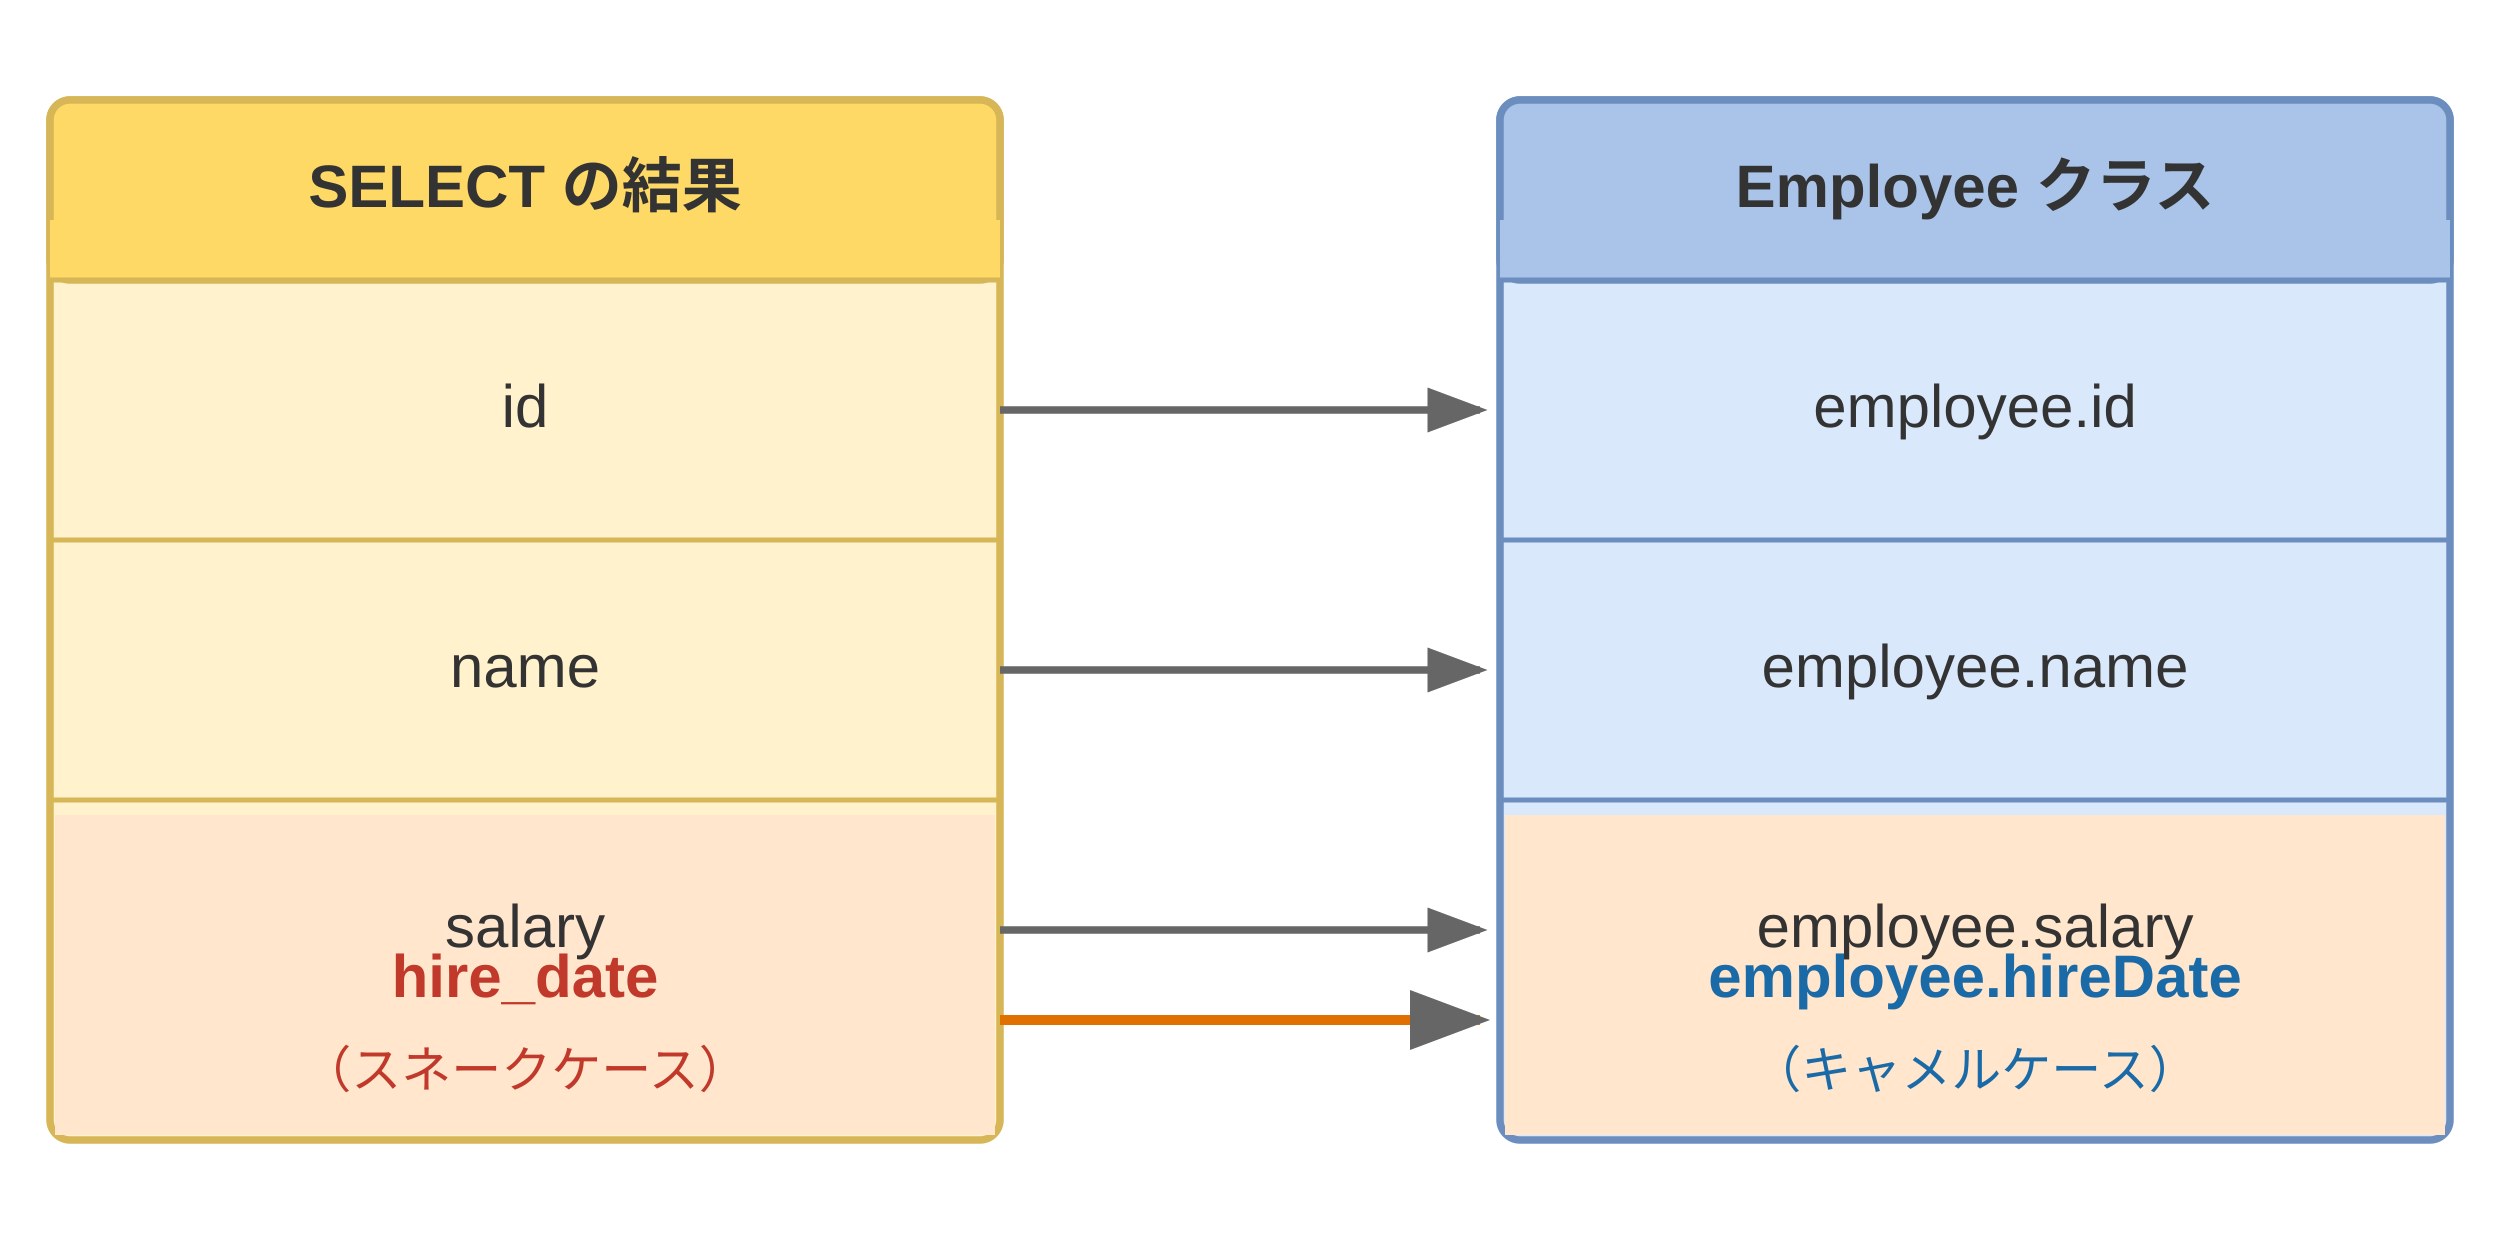
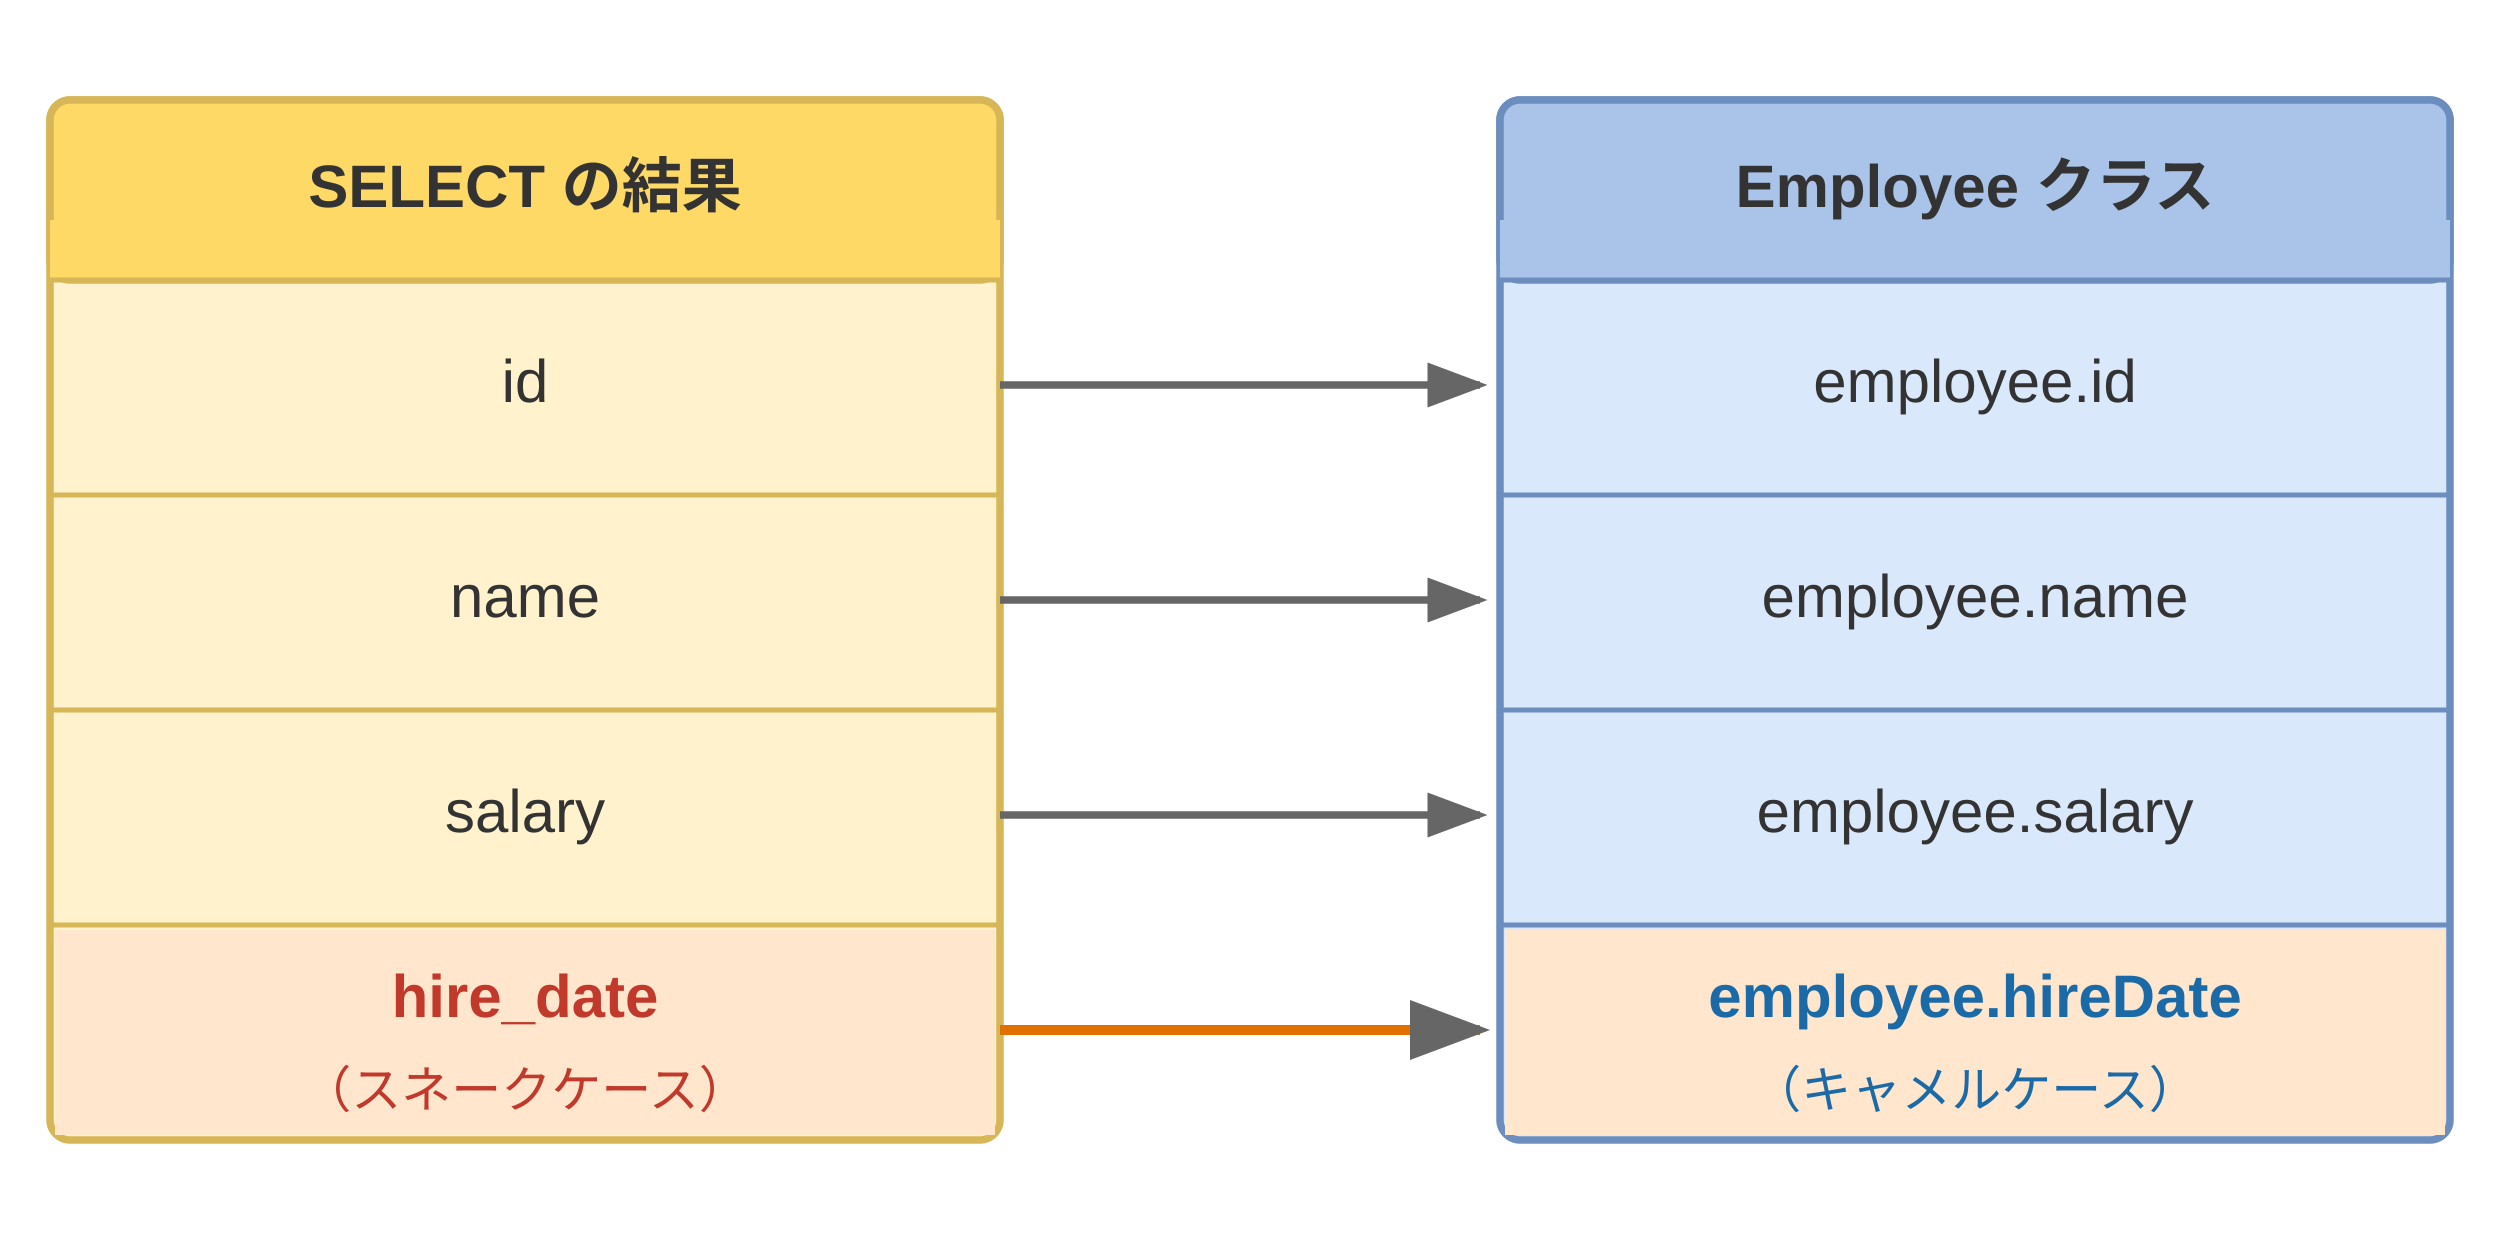
<svg xmlns="http://www.w3.org/2000/svg" width="500" height="248" viewBox="0 0 500 248">
  <defs>
    <marker id="arr" markerWidth="8" markerHeight="6" refX="7" refY="3" orient="auto">
      <polygon points="0 0, 8 3, 0 6" fill="#666" />
    </marker>
  </defs>
  <rect x="10" y="20" width="190" height="208" rx="4" fill="#fff2cc" stroke="#d6b656" stroke-width="1.5" />
  <rect x="10" y="20" width="190" height="36" rx="4" fill="#ffd966" stroke="#d6b656" stroke-width="1.5" />
  <rect x="10" y="44" width="190" height="12" fill="#ffd966" />
  <text x="105" y="38" text-anchor="middle" dominant-baseline="middle" font-family="Arial, sans-serif" font-size="12" font-weight="bold" fill="#333">SELECT の結果</text>
  <line x1="10" y1="56" x2="200" y2="56" stroke="#d6b656" stroke-width="1" />
-   <line x1="10" y1="108" x2="200" y2="108" stroke="#d6b656" stroke-width="1" />
-   <line x1="10" y1="160" x2="200" y2="160" stroke="#d6b656" stroke-width="1" />
-   <rect x="11" y="161" width="188" height="66" rx="0" fill="#ffe6cc" />
-   <rect x="11" y="161" width="188" height="2" fill="#fff2cc" />
-   <text x="105" y="82" text-anchor="middle" dominant-baseline="middle" font-family="Arial, sans-serif" font-size="12" fill="#333">id</text>
-   <text x="105" y="134" text-anchor="middle" dominant-baseline="middle" font-family="Arial, sans-serif" font-size="12" fill="#333">name</text>
-   <text x="105" y="186" text-anchor="middle" dominant-baseline="middle" font-family="Arial, sans-serif" font-size="12" fill="#333">salary</text>
-   <text x="105" y="196" text-anchor="middle" dominant-baseline="middle" font-family="Arial, sans-serif" font-size="12" font-weight="bold" fill="#c0392b">hire_date</text>
-   <text x="105" y="214" text-anchor="middle" dominant-baseline="middle" font-family="Arial, sans-serif" font-size="10" fill="#c0392b">（スネークケース）</text>
-   <line x1="200" y1="82" x2="296" y2="82" stroke="#666" stroke-width="1.5" marker-end="url(#arr)" />
-   <line x1="200" y1="134" x2="296" y2="134" stroke="#666" stroke-width="1.5" marker-end="url(#arr)" />
-   <line x1="200" y1="186" x2="296" y2="186" stroke="#666" stroke-width="1.5" marker-end="url(#arr)" />
-   <line x1="200" y1="204" x2="296" y2="204" stroke="#e07000" stroke-width="2" marker-end="url(#arr)" />
+   <line x1="10" y1="99" x2="200" y2="99" stroke="#d6b656" stroke-width="1" />
+   <line x1="10" y1="142" x2="200" y2="142" stroke="#d6b656" stroke-width="1" />
+   <line x1="10" y1="185" x2="200" y2="185" stroke="#d6b656" stroke-width="1" />
+   <rect x="11" y="186" width="188" height="41" fill="#ffe6cc" />
+   <text x="105" y="77" text-anchor="middle" dominant-baseline="middle" font-family="Arial, sans-serif" font-size="12" fill="#333">id</text>
+   <text x="105" y="120" text-anchor="middle" dominant-baseline="middle" font-family="Arial, sans-serif" font-size="12" fill="#333">name</text>
+   <text x="105" y="163" text-anchor="middle" dominant-baseline="middle" font-family="Arial, sans-serif" font-size="12" fill="#333">salary</text>
+   <text x="105" y="200" text-anchor="middle" dominant-baseline="middle" font-family="Arial, sans-serif" font-size="12" font-weight="bold" fill="#c0392b">hire_date</text>
+   <text x="105" y="218" text-anchor="middle" dominant-baseline="middle" font-family="Arial, sans-serif" font-size="10" fill="#c0392b">（スネークケース）</text>
+   <line x1="200" y1="77" x2="296" y2="77" stroke="#666" stroke-width="1.5" marker-end="url(#arr)" />
+   <line x1="200" y1="120" x2="296" y2="120" stroke="#666" stroke-width="1.5" marker-end="url(#arr)" />
+   <line x1="200" y1="163" x2="296" y2="163" stroke="#666" stroke-width="1.5" marker-end="url(#arr)" />
+   <line x1="200" y1="206" x2="296" y2="206" stroke="#e07000" stroke-width="2" marker-end="url(#arr)" />
  <rect x="300" y="20" width="190" height="208" rx="4" fill="#dae8fc" stroke="#6c8ebf" stroke-width="1.5" />
  <rect x="300" y="20" width="190" height="36" rx="4" fill="#a9c4e8" stroke="#6c8ebf" stroke-width="1.5" />
  <rect x="300" y="44" width="190" height="12" fill="#a9c4e8" />
  <text x="395" y="38" text-anchor="middle" dominant-baseline="middle" font-family="Arial, sans-serif" font-size="12" font-weight="bold" fill="#333">Employee クラス</text>
  <line x1="300" y1="56" x2="490" y2="56" stroke="#6c8ebf" stroke-width="1" />
-   <line x1="300" y1="108" x2="490" y2="108" stroke="#6c8ebf" stroke-width="1" />
-   <line x1="300" y1="160" x2="490" y2="160" stroke="#6c8ebf" stroke-width="1" />
-   <rect x="301" y="161" width="188" height="66" rx="0" fill="#ffe6cc" />
-   <rect x="301" y="161" width="188" height="2" fill="#dae8fc" />
-   <text x="395" y="82" text-anchor="middle" dominant-baseline="middle" font-family="Arial, sans-serif" font-size="12" fill="#333">employee.id</text>
-   <text x="395" y="134" text-anchor="middle" dominant-baseline="middle" font-family="Arial, sans-serif" font-size="12" fill="#333">employee.name</text>
-   <text x="395" y="186" text-anchor="middle" dominant-baseline="middle" font-family="Arial, sans-serif" font-size="12" fill="#333">employee.salary</text>
-   <text x="395" y="196" text-anchor="middle" dominant-baseline="middle" font-family="Arial, sans-serif" font-size="12" font-weight="bold" fill="#1a6aa8">employee.hireDate</text>
-   <text x="395" y="214" text-anchor="middle" dominant-baseline="middle" font-family="Arial, sans-serif" font-size="10" fill="#1a6aa8">（キャメルケース）</text>
+   <line x1="300" y1="99" x2="490" y2="99" stroke="#6c8ebf" stroke-width="1" />
+   <line x1="300" y1="142" x2="490" y2="142" stroke="#6c8ebf" stroke-width="1" />
+   <line x1="300" y1="185" x2="490" y2="185" stroke="#6c8ebf" stroke-width="1" />
+   <rect x="301" y="186" width="188" height="41" fill="#ffe6cc" />
+   <text x="395" y="77" text-anchor="middle" dominant-baseline="middle" font-family="Arial, sans-serif" font-size="12" fill="#333">employee.id</text>
+   <text x="395" y="120" text-anchor="middle" dominant-baseline="middle" font-family="Arial, sans-serif" font-size="12" fill="#333">employee.name</text>
+   <text x="395" y="163" text-anchor="middle" dominant-baseline="middle" font-family="Arial, sans-serif" font-size="12" fill="#333">employee.salary</text>
+   <text x="395" y="200" text-anchor="middle" dominant-baseline="middle" font-family="Arial, sans-serif" font-size="12" font-weight="bold" fill="#1a6aa8">employee.hireDate</text>
+   <text x="395" y="218" text-anchor="middle" dominant-baseline="middle" font-family="Arial, sans-serif" font-size="10" fill="#1a6aa8">（キャメルケース）</text>
</svg>
